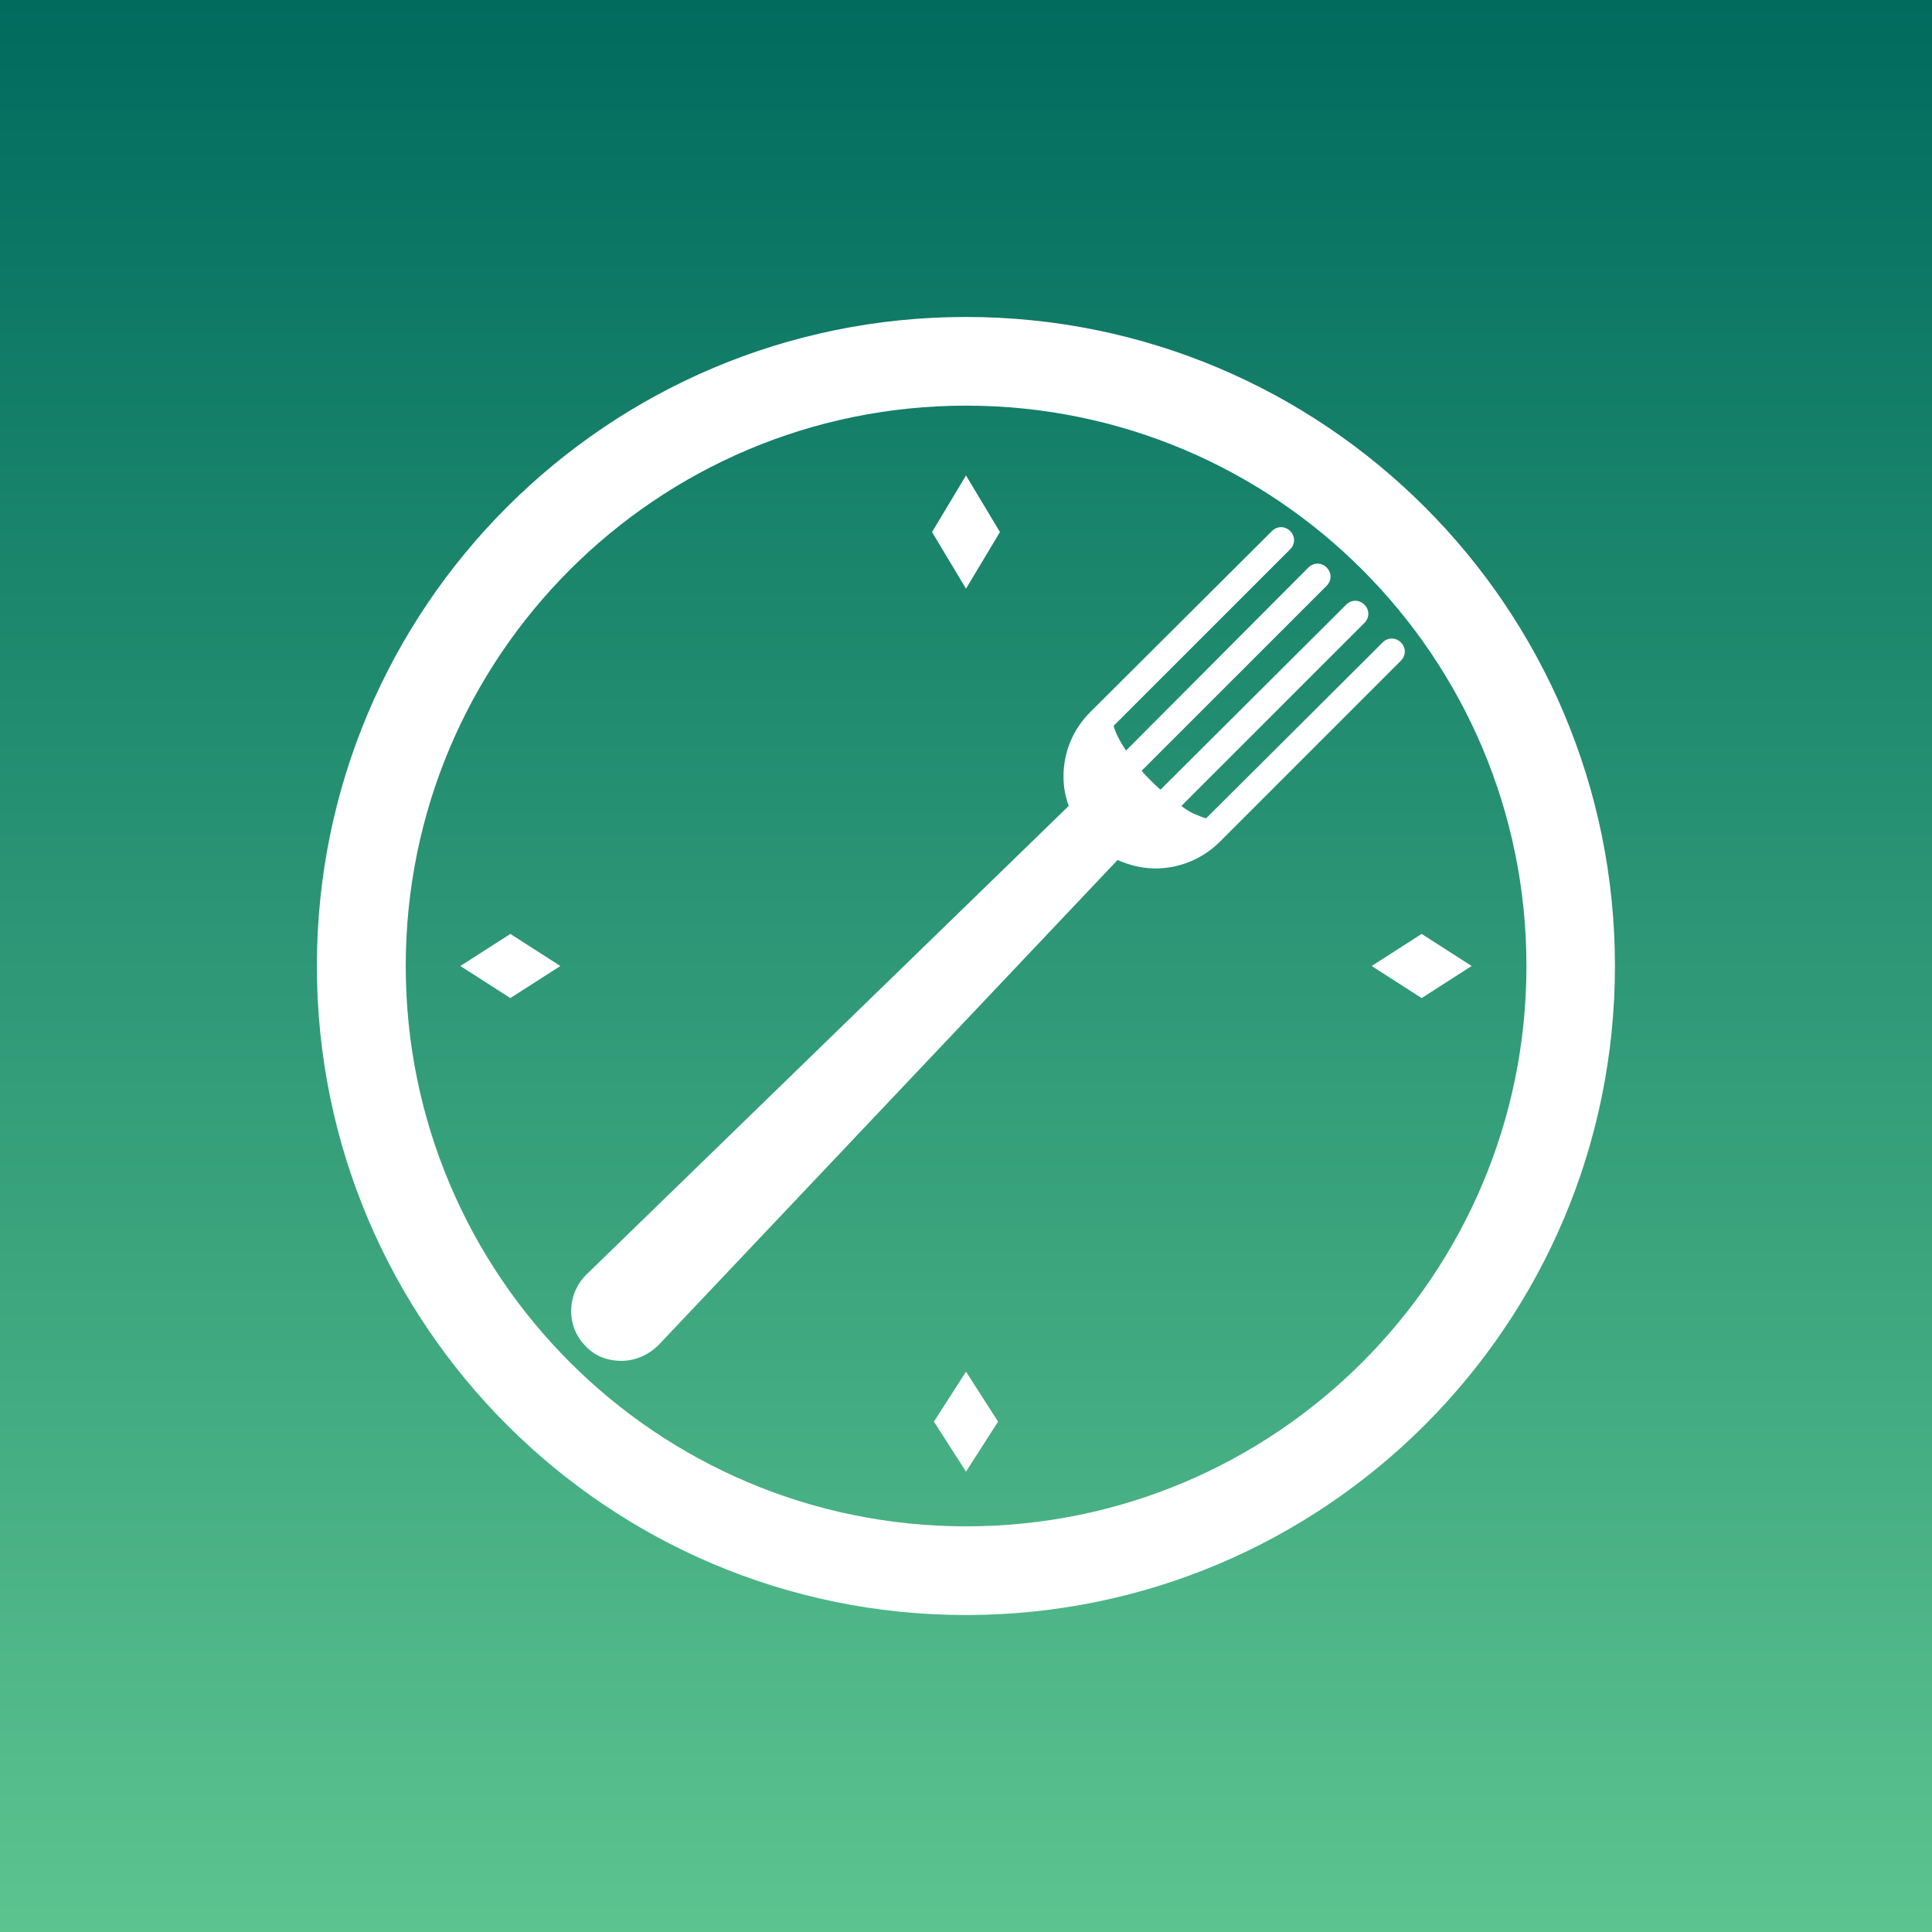
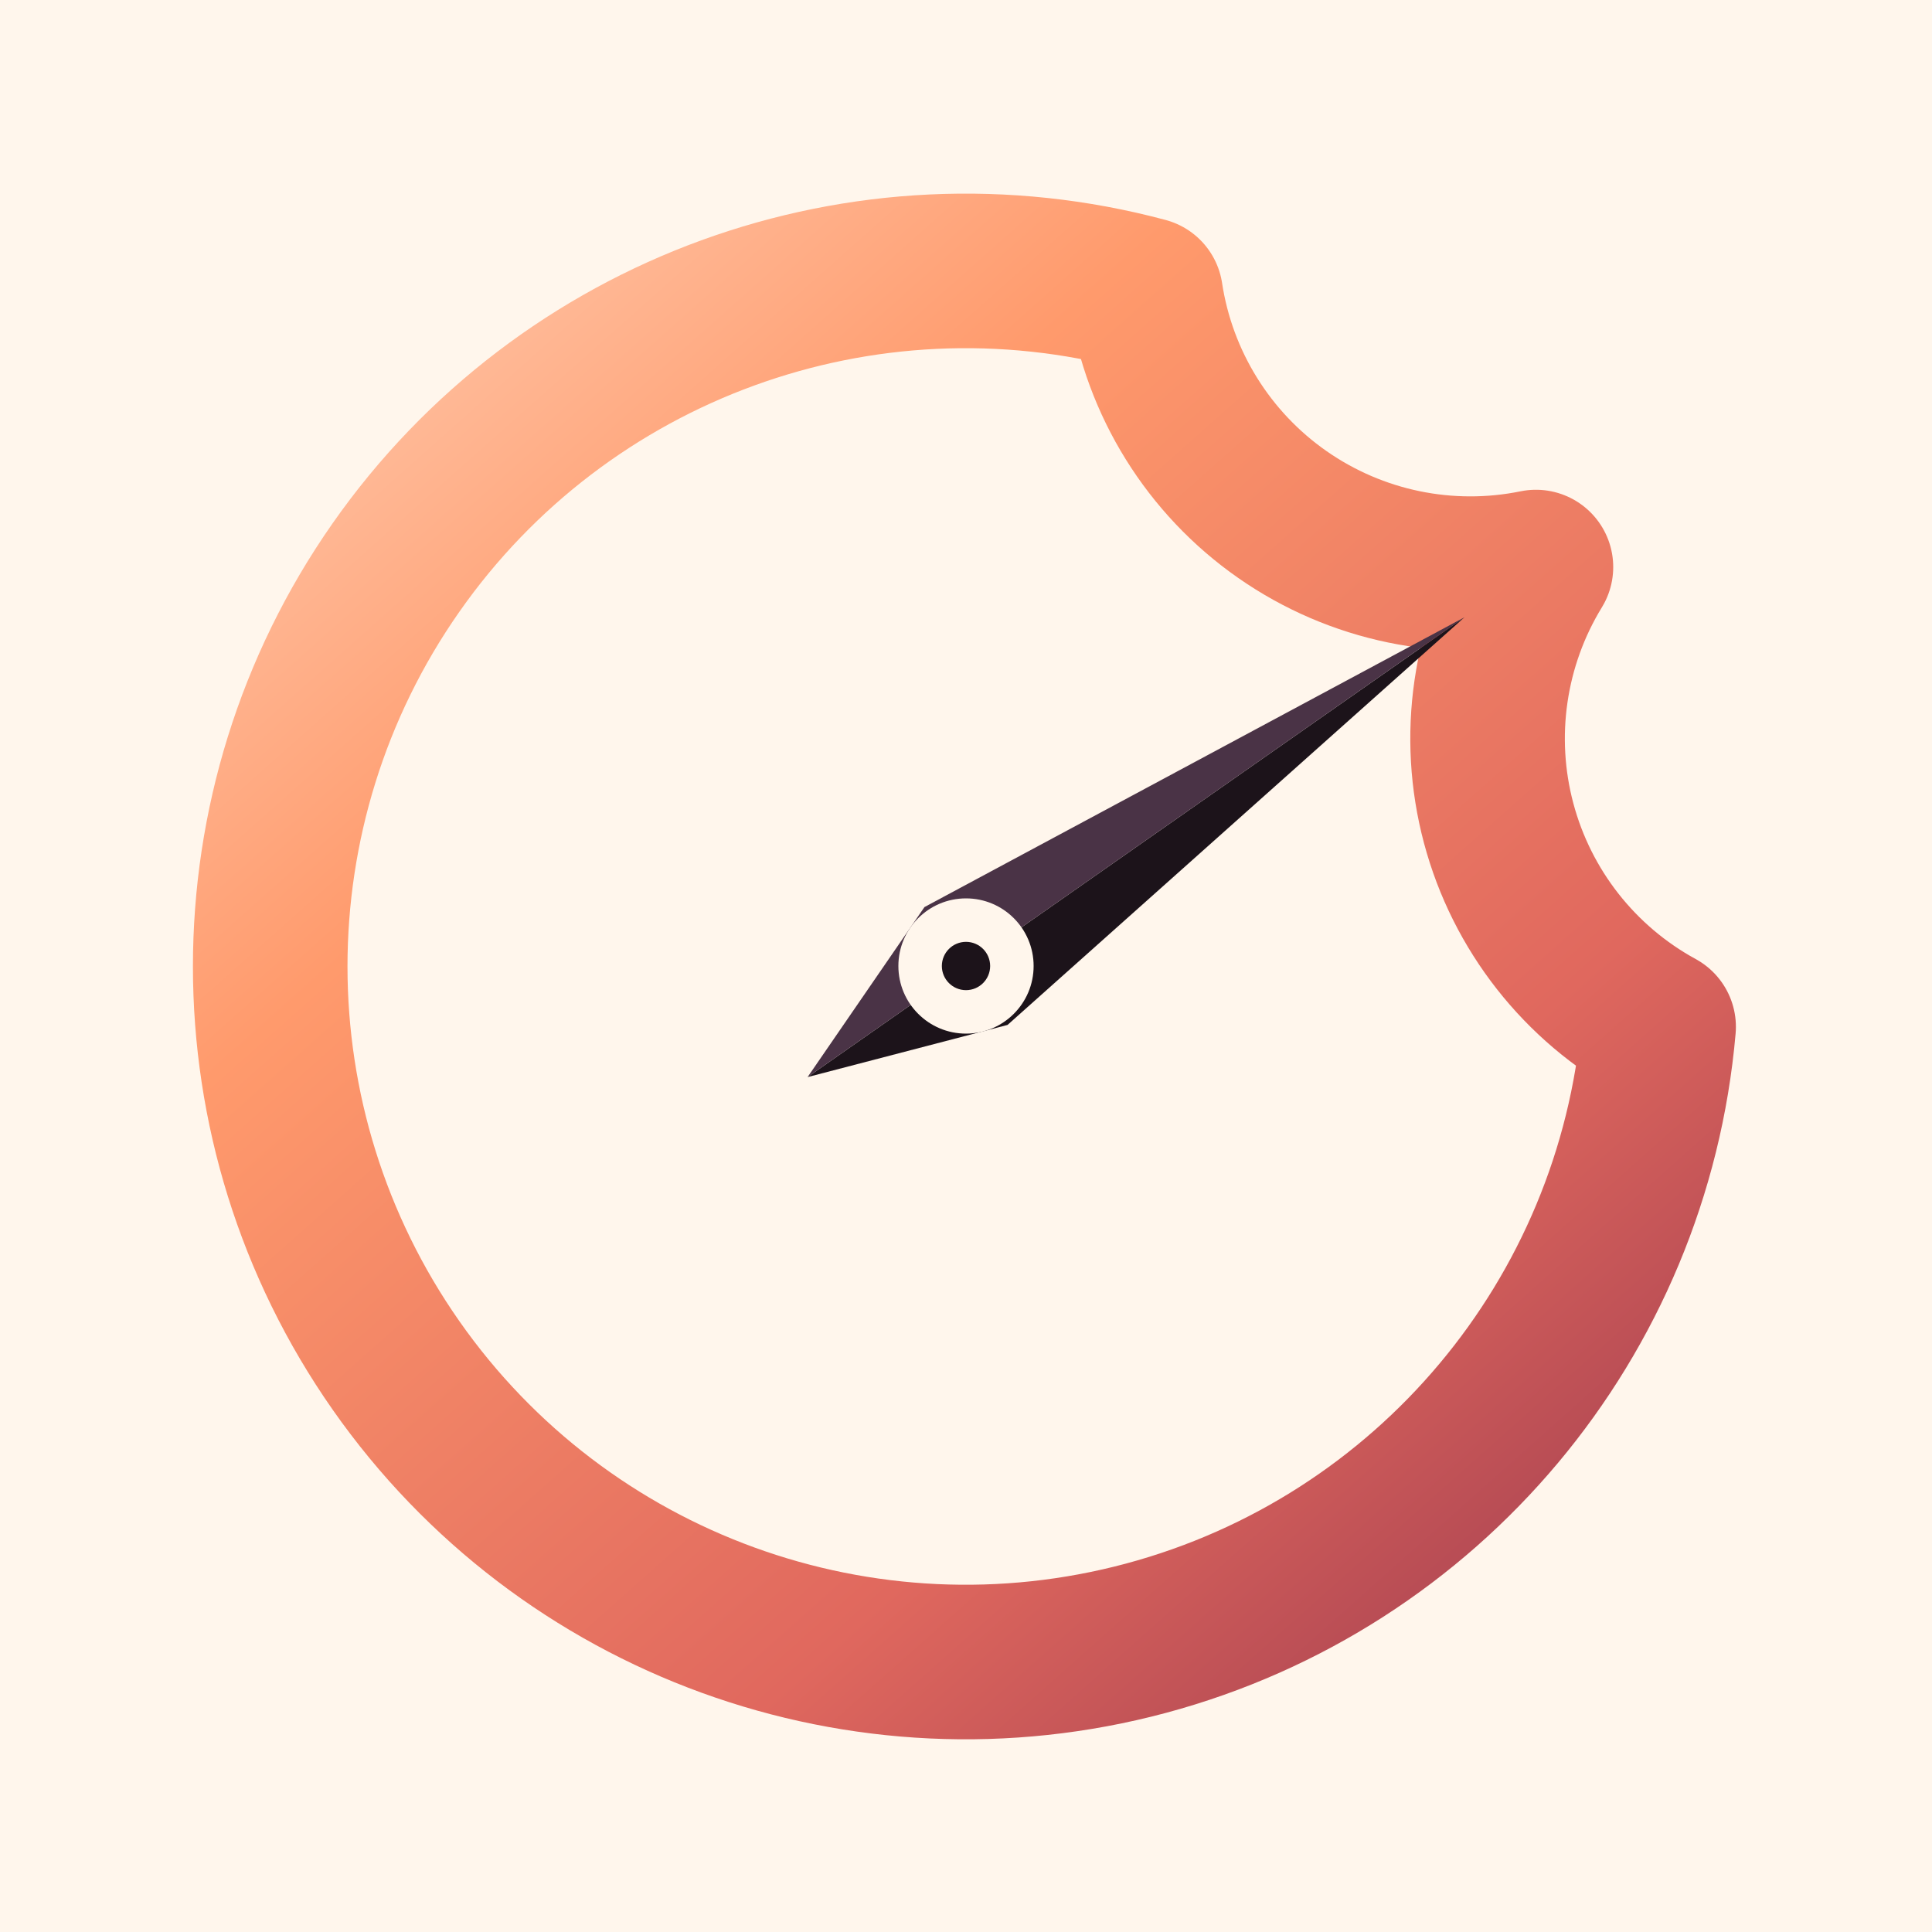
<svg xmlns="http://www.w3.org/2000/svg" version="1.2" baseProfile="tiny-ps" width="1024" height="1024" viewBox="0 0 1024 1024">
  <defs>
-     <linearGradient id="bg" x1="0" y1="0" x2="0" y2="1">
-       <stop offset="0" stop-color="#006B5E" />
-       <stop offset="1" stop-color="#5CC48F" />
+     <linearGradient id="ripened" x1="102.4" y1="51.2" x2="921.6" y2="972.8" gradientUnits="userSpaceOnUse">
+       <stop offset="0" stop-color="#FFD9C2" />
+       <stop offset="0.32" stop-color="#FF9A6C" />
+       <stop offset="0.68" stop-color="#E0685E" />
+       <stop offset="1" stop-color="#8C2E4A" />
    </linearGradient>
  </defs>
-   <rect width="1024" height="1024" fill="url(#bg)" />
-   <g fill="#FFFFFF">
-     <path fill-rule="evenodd" d="M 512 168 A 344 344 0 1 1 511.9 168 Z M 512 215 A 297 297 0 1 0 512.1 215 Z" />
-     <path d="M 512 252 L 530 282 L 512 312 L 494 282 Z" />
-     <path d="M 780 512 L 753.5 529 L 727 512 L 753.5 495 Z" />
-     <path d="M 512 780 L 529 753.5 L 512 727 L 495 753.5 Z" />
-     <path d="M 244 512 L 270.5 529 L 297 512 L 270.5 495 Z" />
-   </g>
-   <g transform="translate(512 512) scale(0.863064) translate(-242.5 -269.5)" fill="#FFFFFF">
-     <path d="M509.575,70.8c-3.2-3.2-8-3.2-11.2,0l-108.4,108c-2-0.4-4.4-1.6-7.6-2.8c-2.4-1.2-5.2-2.8-7.6-4.8l112.4-112.4 c3.2-3.2,3.2-8,0-11.2s-8-3.2-11.2,0l-114,113.6c-2-1.6-4-3.6-6-5.6s-4-4-5.6-6L463.975,36c3.2-3.2,3.2-8,0-11.2s-8-3.2-11.2,0 l-112,112.4c-4-6-6.8-11.6-7.6-15.2l108.4-108.4c3.2-3.2,3.2-8,0-11.2c-3.2-3.2-8-3.2-11.2,0l-111.6,111.2 c-10.8,10.8-16.4,24.8-16.4,39.6c0,6.4,1.2,12.4,3.2,18l-296.4,288c-12,12-12.4,32,0,44c5.6,6,13.6,8.8,21.6,8.8s16-3.2,22.4-9.2 l282.4-298.4c7.2,3.2,15.2,5.2,23.2,5.2c14.4,0,28.8-5.6,39.6-16.4L509.575,82C512.775,78.8,512.775,74,509.575,70.8z" />
-   </g>
+   <rect width="1024" height="1024" fill="#FFF6EC" />
+   <path d="M 879.104 544.256 A 368.64 368.64 0 1 1 607.232 156.16 A 174.08 174.08 0 0 0 814.08 300.544 A 174.08 174.08 0 0 0 879.104 544.256 Z" stroke="url(#ripened)" stroke-width="81.92" stroke-linecap="round" stroke-linejoin="round" fill="none" />
+   <path d="M 776.192 327.168 L 534.016 543.232 L 428.032 570.88 Z" fill="#1C131A" />
+   <path d="M 776.192 327.168 L 428.032 570.88 L 489.984 480.768 Z" fill="#4A3346" />
+   <circle cx="512" cy="512" r="35.84" fill="#FFF6EC" />
+   <circle cx="512" cy="512" r="12.8" fill="#1C131A" />
</svg>
